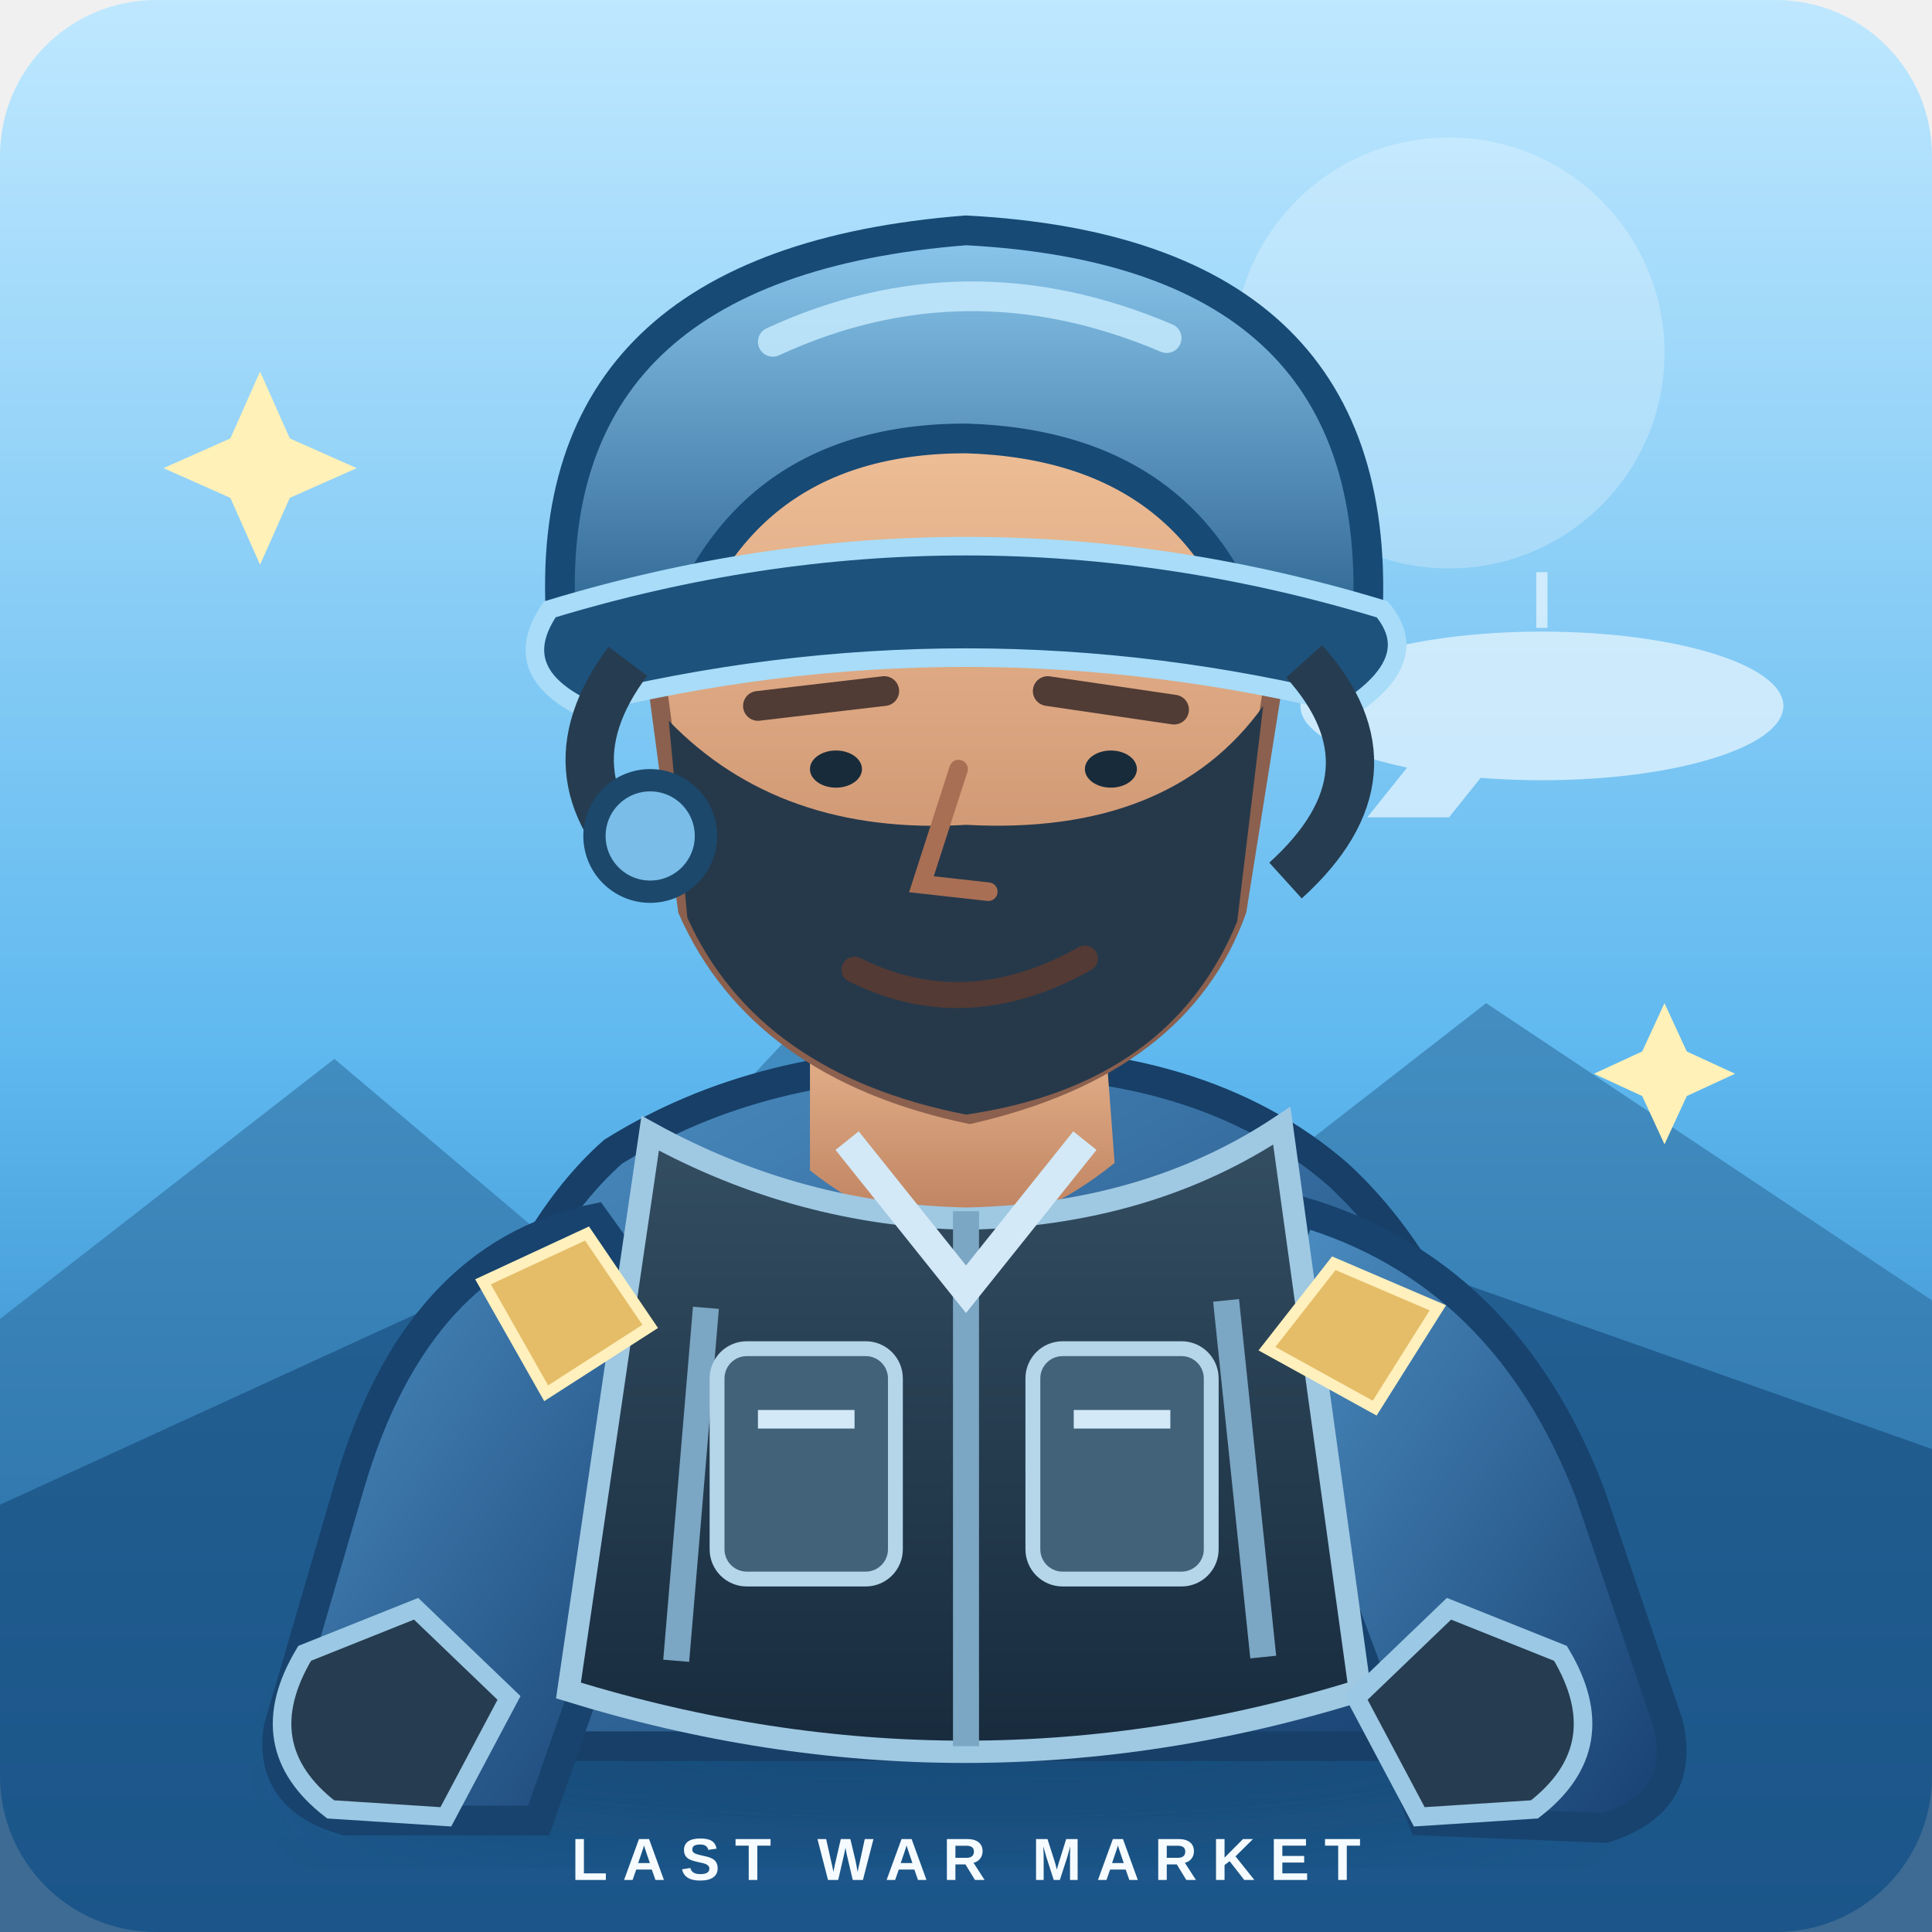
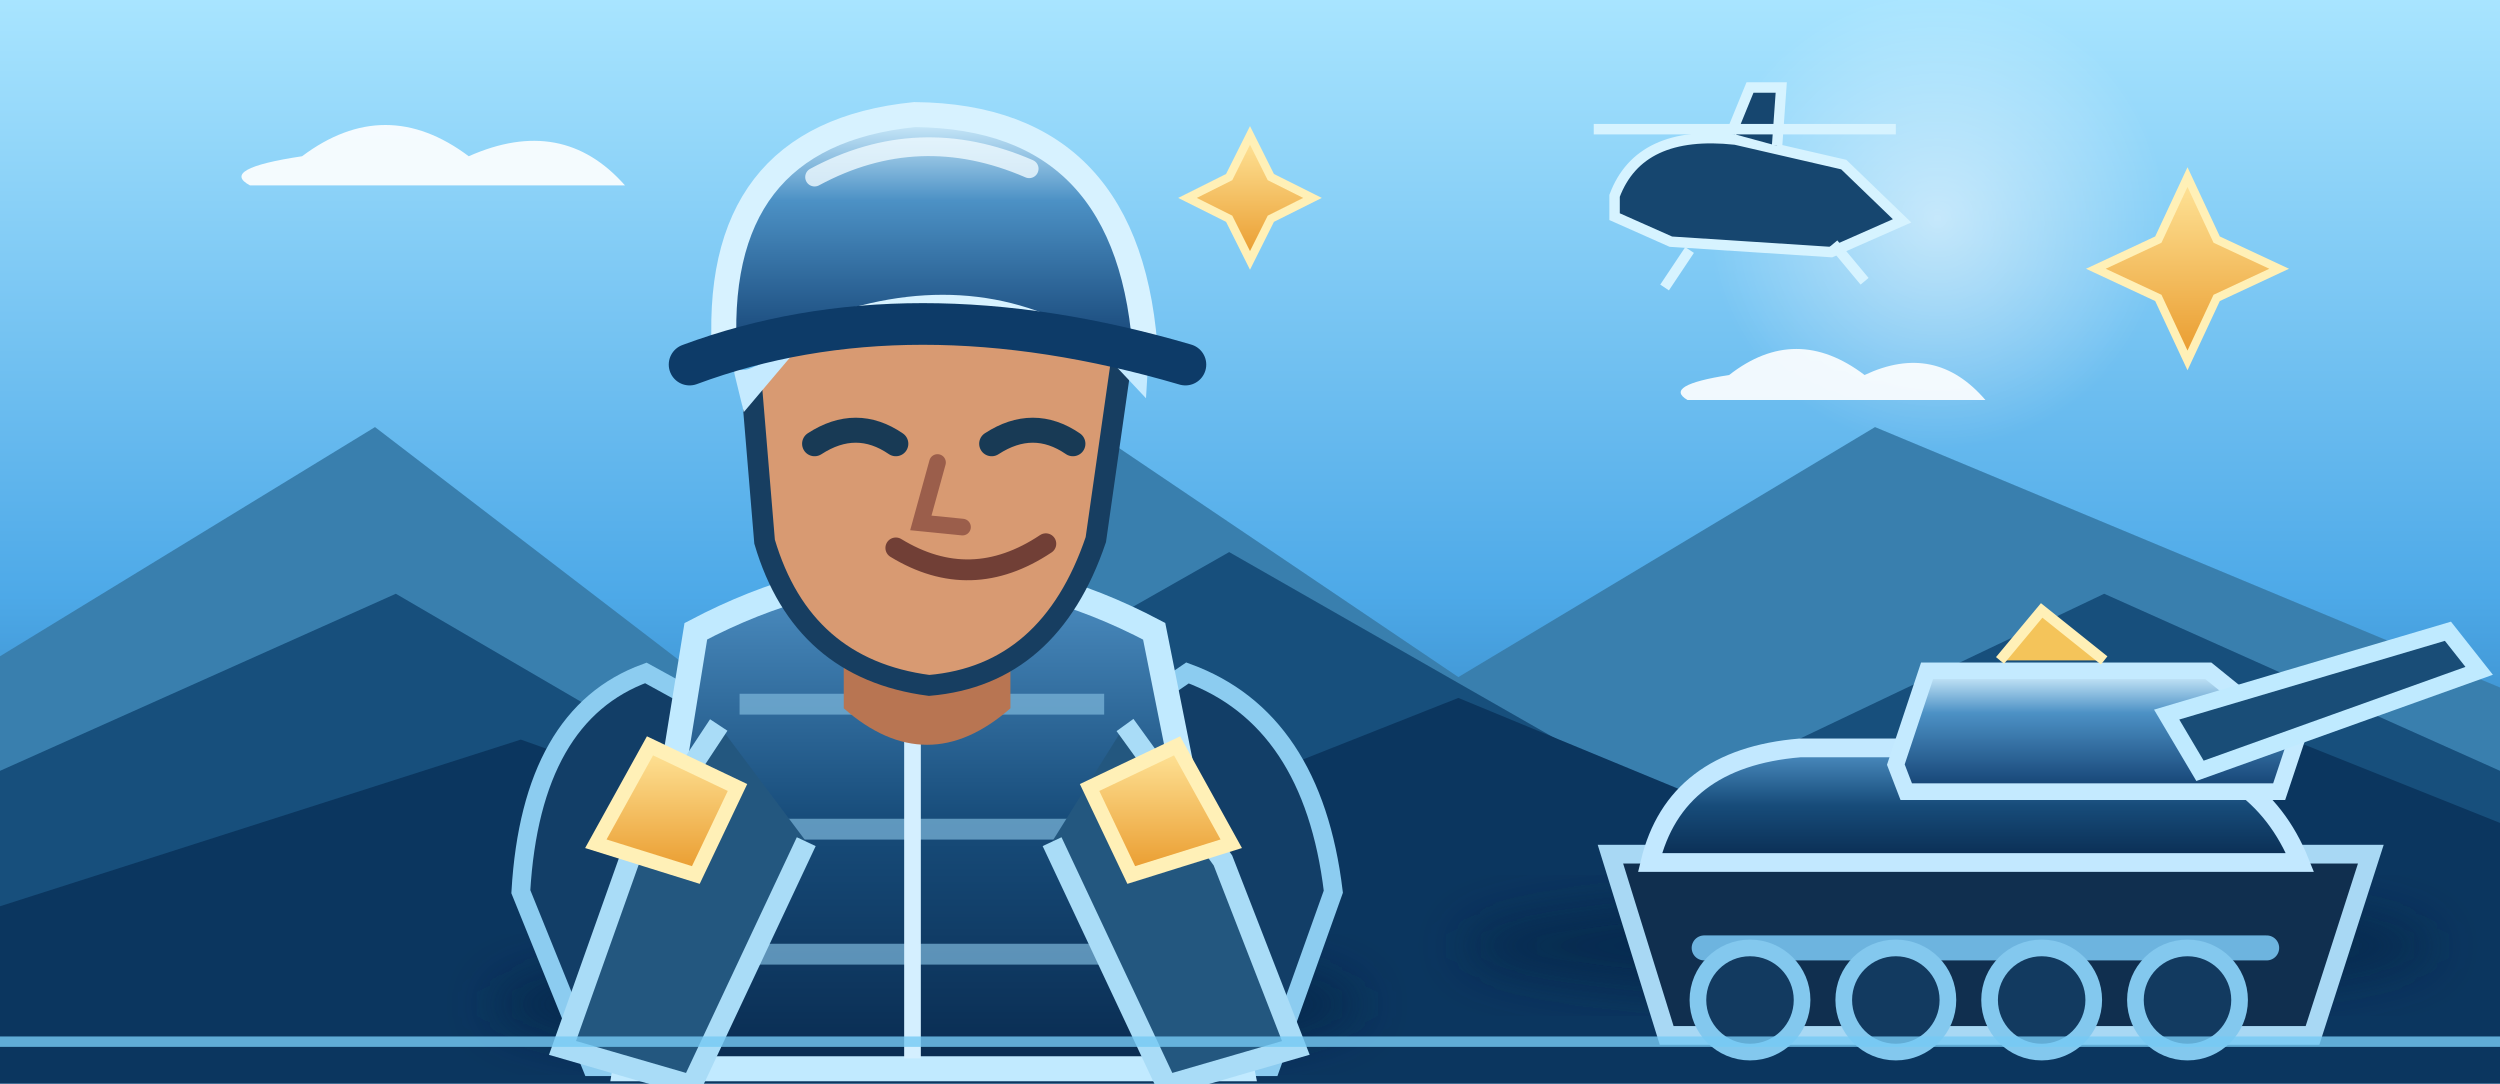
- <svg xmlns="http://www.w3.org/2000/svg" viewBox="0 0 520 520">
+ <svg xmlns="http://www.w3.org/2000/svg" viewBox="0 0 1200 520" role="img" aria-label="مشهد معركة Last War">
  <defs>
    <linearGradient id="sky" x2="0" y2="1">
-       <stop stop-color="#bfe8ff" />
-       <stop offset=".55" stop-color="#5eb8ef" />
-       <stop offset="1" stop-color="#1766a8" />
+       <stop stop-color="#a9e5ff" />
+       <stop offset=".55" stop-color="#4da9e8" />
+       <stop offset="1" stop-color="#12518a" />
    </linearGradient>
-     <linearGradient id="uniform" x2="1" y2="1">
-       <stop stop-color="#4e91c5" />
-       <stop offset="1" stop-color="#173f70" />
+     <linearGradient id="steel" x2="0" y2="1">
+       <stop stop-color="#d7f2ff" />
+       <stop offset=".35" stop-color="#4c91c5" />
+       <stop offset="1" stop-color="#123f70" />
    </linearGradient>
-     <linearGradient id="vest" x2="0" y2="1">
-       <stop stop-color="#344e62" />
-       <stop offset="1" stop-color="#172b3d" />
+     <linearGradient id="armor" x2="0" y2="1">
+       <stop stop-color="#4f91c5" />
+       <stop offset=".5" stop-color="#174c7a" />
+       <stop offset="1" stop-color="#092b50" />
    </linearGradient>
-     <linearGradient id="skin" x2="0" y2="1">
-       <stop stop-color="#f4c69e" />
-       <stop offset="1" stop-color="#bd805e" />
+     <linearGradient id="gold" x2="0" y2="1">
+       <stop stop-color="#ffe59a" />
+       <stop offset="1" stop-color="#e99a2c" />
    </linearGradient>
-     <linearGradient id="helmet" x2="0" y2="1">
-       <stop stop-color="#8bc7ed" />
-       <stop offset="1" stop-color="#245b88" />
-     </linearGradient>
+     <radialGradient id="glow">
+       <stop stop-color="#fff" stop-opacity=".8" />
+       <stop offset="1" stop-color="#fff" stop-opacity="0" />
+     </radialGradient>
    <filter id="shadow">
      <feGaussianBlur stdDeviation="12" />
    </filter>
  </defs>
-   <rect width="520" height="520" rx="42" fill="url(#sky)" />
-   <circle cx="390" cy="95" r="58" fill="#fff" opacity=".25" />
-   <path d="M0 355 L90 285 155 340 235 255 310 340 400 270 520 350V520H0Z" fill="#2a6899" opacity=".55" />
-   <path d="M0 405 L120 350 230 390 350 330 520 390V520H0Z" fill="#174b7c" opacity=".65" />
-   <g opacity=".72" fill="#eaf7ff">
-     <ellipse cx="415" cy="190" rx="65" ry="20" />
-     <path d="M380 205l-12 15h22l12-15" />
-     <path d="M415 169v-15" stroke="#eaf7ff" stroke-width="3" />
+   <rect width="1200" height="520" fill="url(#sky)" />
+   <circle cx="930" cy="105" r="110" fill="url(#glow)" opacity=".65" />
+   <path d="M0 315 180 205 330 320 500 190 700 325 900 205 1200 330V520H0Z" fill="#397fae" />
+   <path d="M0 370 190 285 370 390 590 265 800 385 1010 285 1200 370V520H0Z" fill="#174f7c" />
+   <path d="M0 435 250 355 460 430 700 335 930 430 1100 355 1200 395V520H0Z" fill="#0b365f" />
+   <g opacity=".9" fill="#fff">
+     <path d="M145 75q40-30 80 0 45-20 75 14H120q-15-8 25-14Z" />
+     <path d="M830 180q32-25 65 0 34-16 58 12H810q-12-7 20-12Z" />
  </g>
-   <ellipse cx="255" cy="474" rx="165" ry="24" fill="#08375d" opacity=".35" filter="url(#shadow)" />
-   <path d="M112 470 Q120 350 165 310 Q205 285 260 286 Q323 284 360 316 Q408 360 414 470Z" fill="url(#uniform)" stroke="#173f68" stroke-width="8" />
-   <path d="M160 328 Q112 338 94 400 L75 465 Q72 484 93 490 L145 490 188 367Z" fill="url(#uniform)" stroke="#17436e" stroke-width="8" />
-   <path d="M350 326 Q405 342 428 402 L449 464 Q454 485 432 492 L383 490 337 367Z" fill="url(#uniform)" stroke="#17436e" stroke-width="8" />
-   <path d="M218 264 L218 315 Q258 347 300 313 L296 260Z" fill="url(#skin)" />
-   <path d="M173 155 Q180 94 260 94 Q340 94 347 157 L333 245 Q318 287 261 300 Q204 288 185 245Z" fill="url(#skin)" stroke="#8b604e" stroke-width="5" />
-   <path d="M180 194 Q210 225 260 222 Q315 225 340 190 L333 248 Q315 292 260 300 Q204 289 185 247Z" fill="#26394b" />
-   <path d="M204 190l34 -4 M282 186l34 5" stroke="#503b35" stroke-width="8" stroke-linecap="round" />
-   <ellipse cx="225" cy="207" rx="7" ry="5" fill="#182b3a" />
-   <ellipse cx="299" cy="207" rx="7" ry="5" fill="#182b3a" />
-   <path d="M258 207l-10 31 18 2" fill="none" stroke="#a96f54" stroke-width="5" stroke-linecap="round" />
-   <path d="M230 261 Q260 276 292 258" fill="none" stroke="#533a34" stroke-width="7" stroke-linecap="round" />
-   <path d="M151 167 Q145 71 260 62 Q374 68 368 168 L340 181 Q325 120 260 118 Q196 118 179 181Z" fill="url(#helmet)" stroke="#174a75" stroke-width="8" />
-   <path d="M148 164 Q260 130 372 164 Q383 177 364 190 Q260 164 156 190 Q137 180 148 164Z" fill="#1d527d" stroke="#a8dcf8" stroke-width="5" />
-   <path d="M208 92 Q260 68 314 91" fill="none" stroke="#c9edff" stroke-width="8" stroke-linecap="round" opacity=".8" />
-   <path d="M169 178 Q145 210 177 237 M351 178 Q378 208 346 237" fill="none" stroke="#263c50" stroke-width="13" />
-   <circle cx="175" cy="225" r="15" fill="#79bde8" stroke="#1c486c" stroke-width="6" />
-   <path d="M175 305 Q215 327 260 328 Q309 327 345 303 L366 455 Q260 488 153 455Z" fill="url(#vest)" stroke="#9fc8e2" stroke-width="6" />
-   <path d="M260 326v144 M190 352l-8 95 M330 350l10 96" stroke="#7ba6c4" stroke-width="7" />
-   <rect x="193" y="363" width="48" height="62" rx="8" fill="#42627a" stroke="#b5d5e9" stroke-width="4" />
-   <rect x="278" y="363" width="48" height="62" rx="8" fill="#42627a" stroke="#b5d5e9" stroke-width="4" />
-   <path d="M204 382h26 M289 382h26" stroke="#d3e9f8" stroke-width="5" />
-   <path d="M228 307l32 40 32-40" fill="none" stroke="#d3e9f8" stroke-width="8" />
-   <path d="M130 345l28 -13 17 25 -28 18Z" fill="#e5bd68" stroke="#fff0bd" stroke-width="3" />
-   <path d="M359 340l28 12 -17 27 -29 -16Z" fill="#e5bd68" stroke="#fff0bd" stroke-width="3" />
-   <path d="M82 445q-15 25 7 42l31 2 17-32-25-24Z M420 445q15 25-7 42l-31 2-17-32 25-24Z" fill="#263c50" stroke="#9bc8e4" stroke-width="5" />
-   <path d="M70 100l8 18 18 8-18 8-8 18-8-18-18-8 18-8Z" fill="#fff1b8" />
-   <path d="M448 270l6 13 13 6-13 6-6 13-6-13-13-6 13-6Z" fill="#fff1b8" />
-   <text x="260" y="506" text-anchor="middle" font-family="Arial,sans-serif" font-size="16" font-weight="700" letter-spacing="4" fill="#f5fbff">LAST WAR MARKET</text>
+   <g transform="translate(835 82)" fill="#16466f" stroke="#d6f3ff" stroke-width="5">
+     <path d="M-60 12q12-32 58-27l52 12 28 27-34 15-77-5-27-12Z" />
+     <path d="M-4-18 5-40 20-40 18-12M-70-20H75M-24 38l-12 18M45 35l15 18" />
+   </g>
+   <ellipse cx="935" cy="454" rx="235" ry="28" fill="#061f3c" opacity=".45" filter="url(#shadow)" />
+   <g transform="translate(735 300)">
+     <path d="M38 110h365l-28 87H65Z" fill="#102f4f" stroke="#a8d8f4" stroke-width="9" />
+     <path d="M57 114q12-50 72-55h160q60 5 80 55Z" fill="url(#armor)" stroke="#c2e8ff" stroke-width="9" />
+     <path d="M175 67 190 22h135l42 34-8 24H180Z" fill="url(#steel)" stroke="#c4eaff" stroke-width="8" />
+     <path d="M305 43 440 3l15 19-134 48Z" fill="#194d77" stroke="#bfeaff" stroke-width="8" />
+     <path d="M83 155h270" stroke="#6db4df" stroke-width="12" stroke-linecap="round" />
+     <g fill="#123a60" stroke="#83c8ee" stroke-width="8">
+       <circle cx="105" cy="180" r="25" />
+       <circle cx="175" cy="180" r="25" />
+       <circle cx="245" cy="180" r="25" />
+       <circle cx="315" cy="180" r="25" />
+     </g>
+     <path d="M225 17l20-24 30 24" fill="#f4c45a" stroke="#fff0b7" stroke-width="5" />
+   </g>
+   <ellipse cx="445" cy="482" rx="210" ry="28" fill="#061f3c" opacity=".5" filter="url(#shadow)" />
+   <g transform="translate(240 58)">
+     <path d="M70 265q-55 20-60 105l34 84h105l-8-150Z" fill="#123e67" stroke="#8cccf0" stroke-width="9" />
+     <path d="M330 265q60 22 70 105l-30 84H265l8-150Z" fill="#123e67" stroke="#8cccf0" stroke-width="9" />
+     <path d="M94 245q110-58 220 0l42 210H60Z" fill="url(#armor)" stroke="#c1eaff" stroke-width="12" />
+     <path d="M115 280h175M105 340h195M105 400h195" stroke="#7db8dc" stroke-width="10" opacity=".7" />
+     <path d="M198 260v190" stroke="#d4efff" stroke-width="8" />
+     <path d="M105 290 62 355l-32 90 62 18 55-117M300 290l47 65 35 90-62 18-55-117" fill="#23577f" stroke="#a9dcf7" stroke-width="10" />
+     <path d="M165 220h80v62q-40 35-80 0Z" fill="#b87552" />
+     <path d="M119 106q4-83 86-83 91 0 94 87l-13 91q-22 65-80 70-61-8-79-69Z" fill="#d89a72" stroke="#173e61" stroke-width="10" />
+     <path d="M120 127q-25-100 81-119 111 5 104 111l-31-33-43-20-78 22Z" fill="#173d63" stroke="#c5eaff" stroke-width="12" />
+     <path d="M117 112q88-39 186 0" fill="none" stroke="#62b9ed" stroke-width="15" stroke-linecap="round" />
+     <path d="M151 155q20-13 39 0M236 155q20-13 39 0" fill="none" stroke="#183a55" stroke-width="12" stroke-linecap="round" />
+     <path d="M190 205q36 22 72-2" fill="none" stroke="#713f36" stroke-width="10" stroke-linecap="round" />
+     <path d="M210 164l-8 29 20 2" fill="none" stroke="#9b5e4b" stroke-width="8" stroke-linecap="round" />
+     <path d="M108 115q-8-108 91-118 105 1 111 118l-36-10q-58-31-130 0Z" fill="url(#steel)" stroke="#d7f2ff" stroke-width="12" />
+     <path d="M91 117q105-39 238 0" fill="none" stroke="#0d3b68" stroke-width="20" stroke-linecap="round" />
+     <path d="M151 27q50-27 103-4" fill="none" stroke="#effaff" stroke-width="9" stroke-linecap="round" opacity=".8" />
+     <path d="m72 300 42 20-20 42-48-15ZM325 300l-42 20 20 42 48-15Z" fill="url(#gold)" stroke="#fff0b7" stroke-width="7" />
+   </g>
+   <g fill="url(#gold)" stroke="#fff0b7" stroke-width="4">
+     <path d="m1050 85 14 30 30 14-30 14-14 30-14-30-30-14 30-14Z" />
+     <path d="m600 65 10 20 20 10-20 10-10 20-10-20-20-10 20-10Z" />
+   </g>
+   <path d="M0 500H1200" stroke="#75c9f4" stroke-width="5" opacity=".8" />
</svg>
